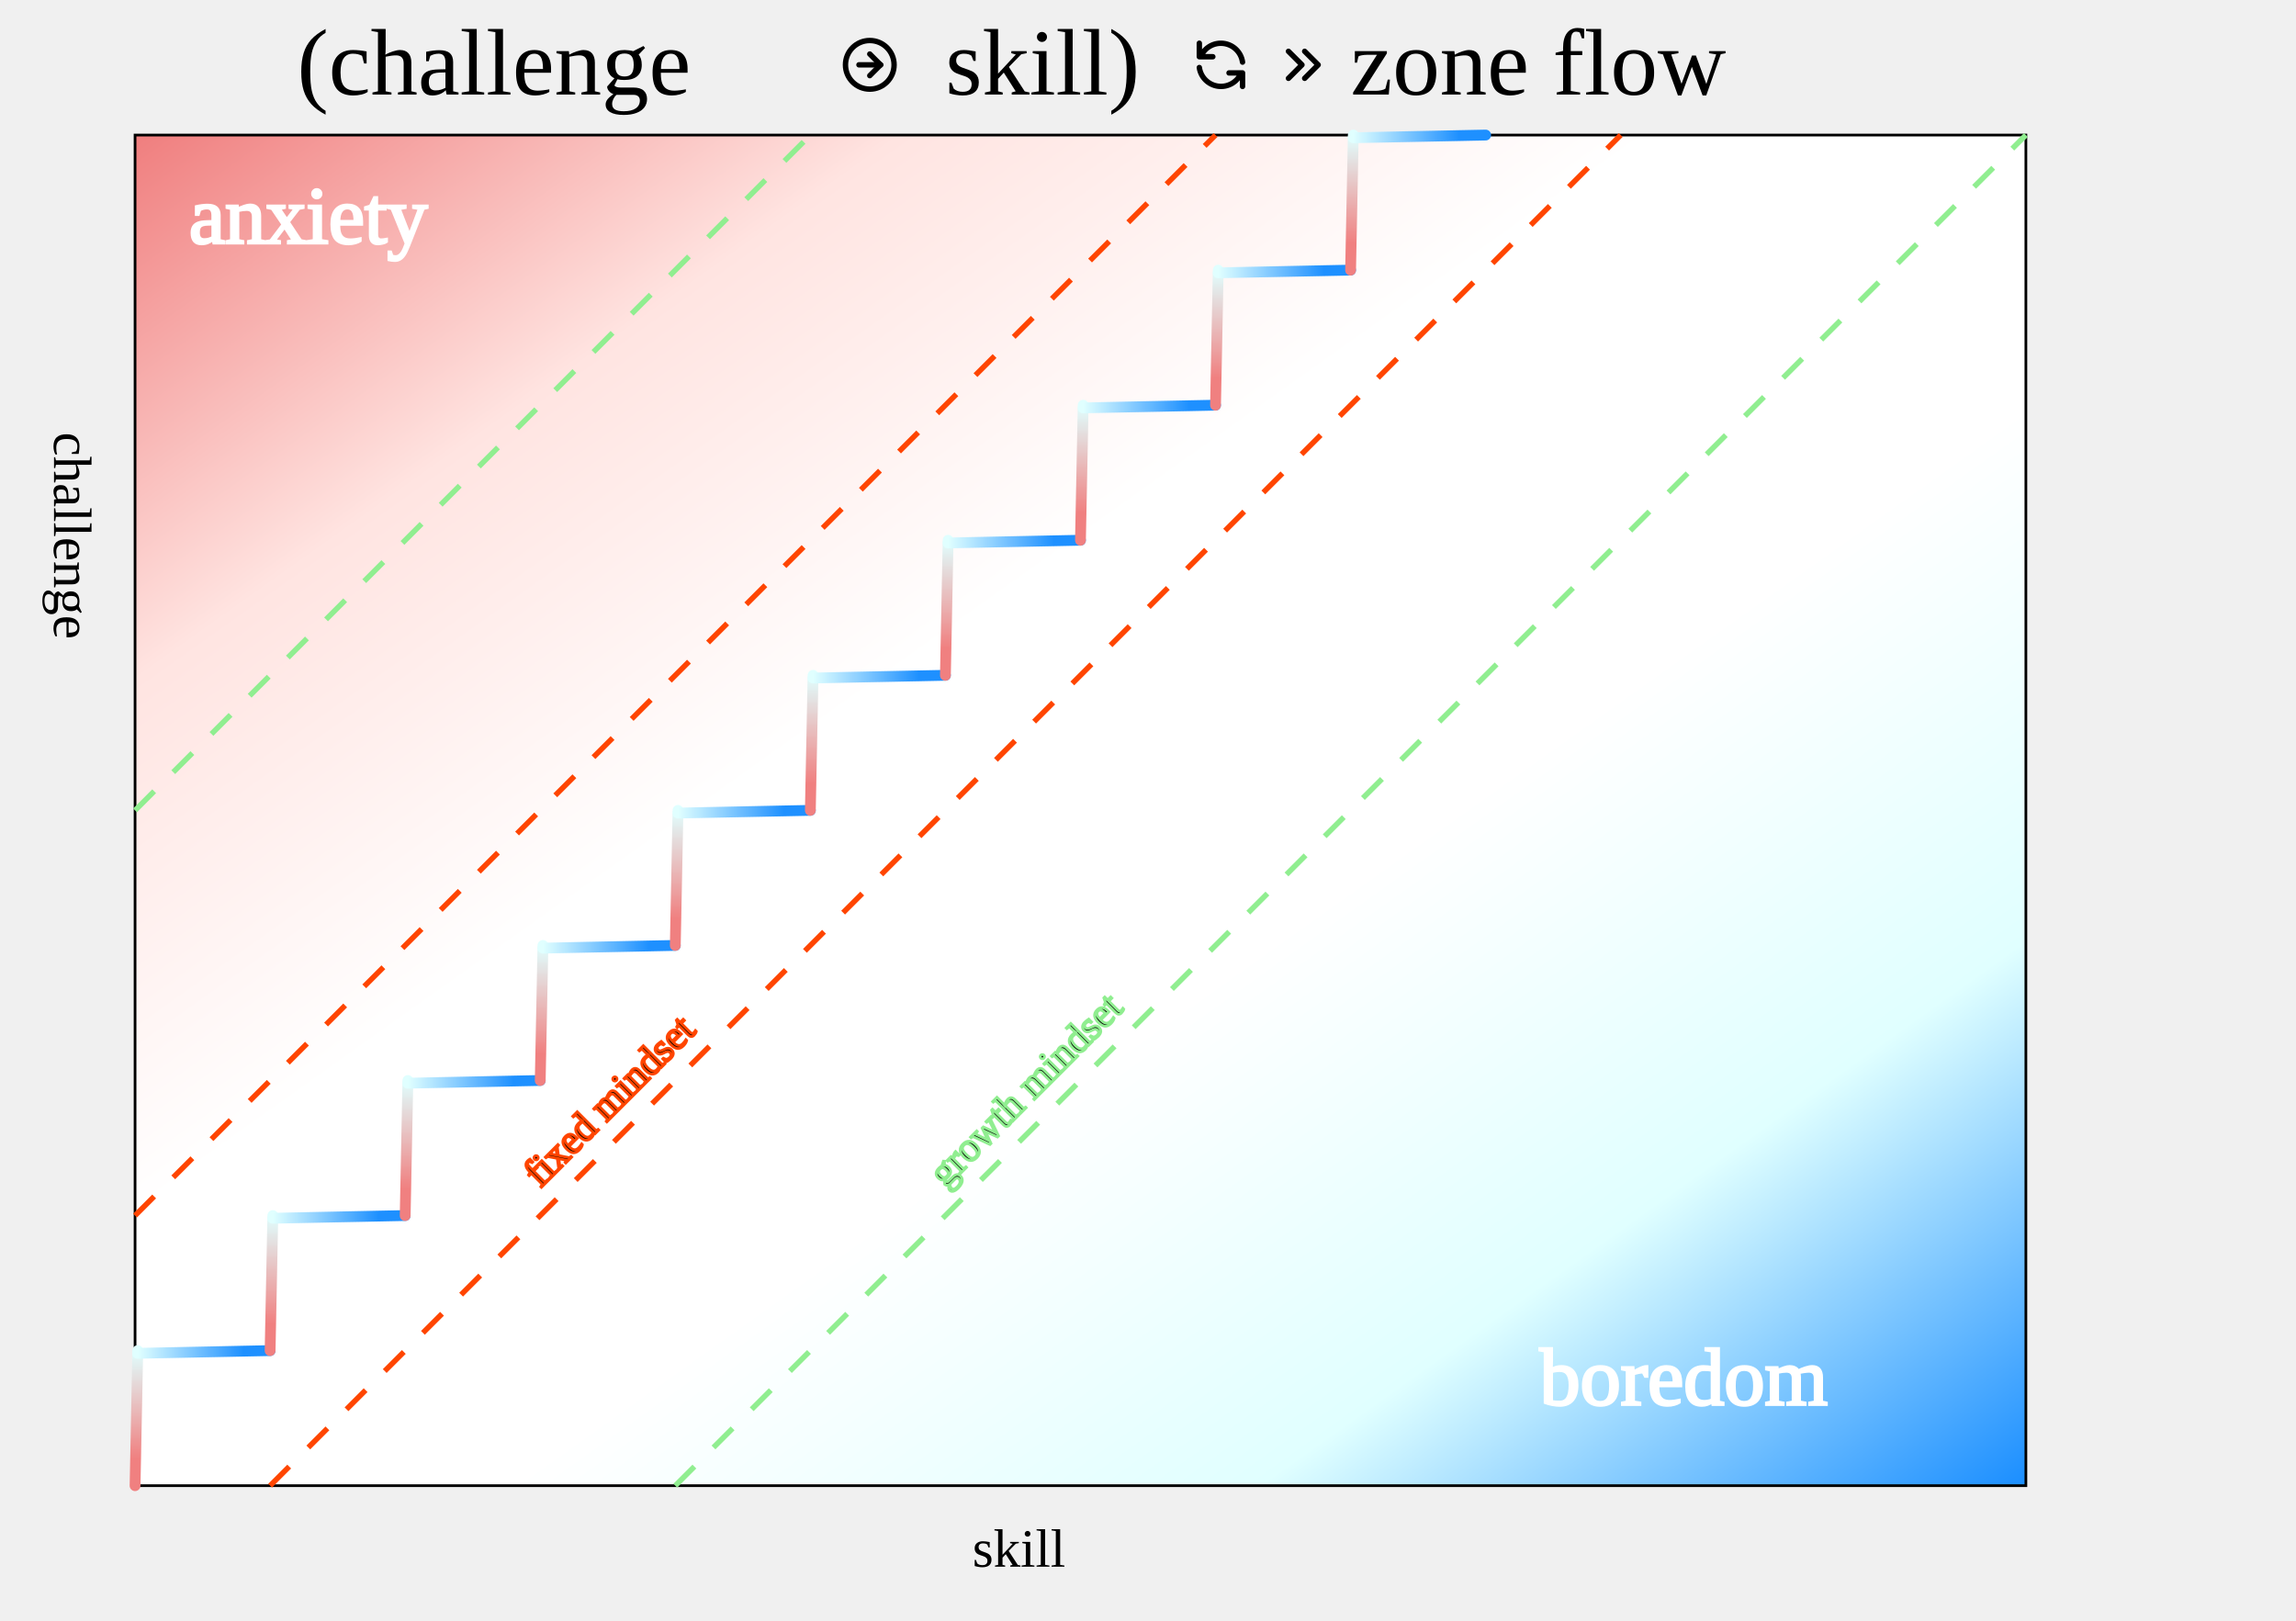
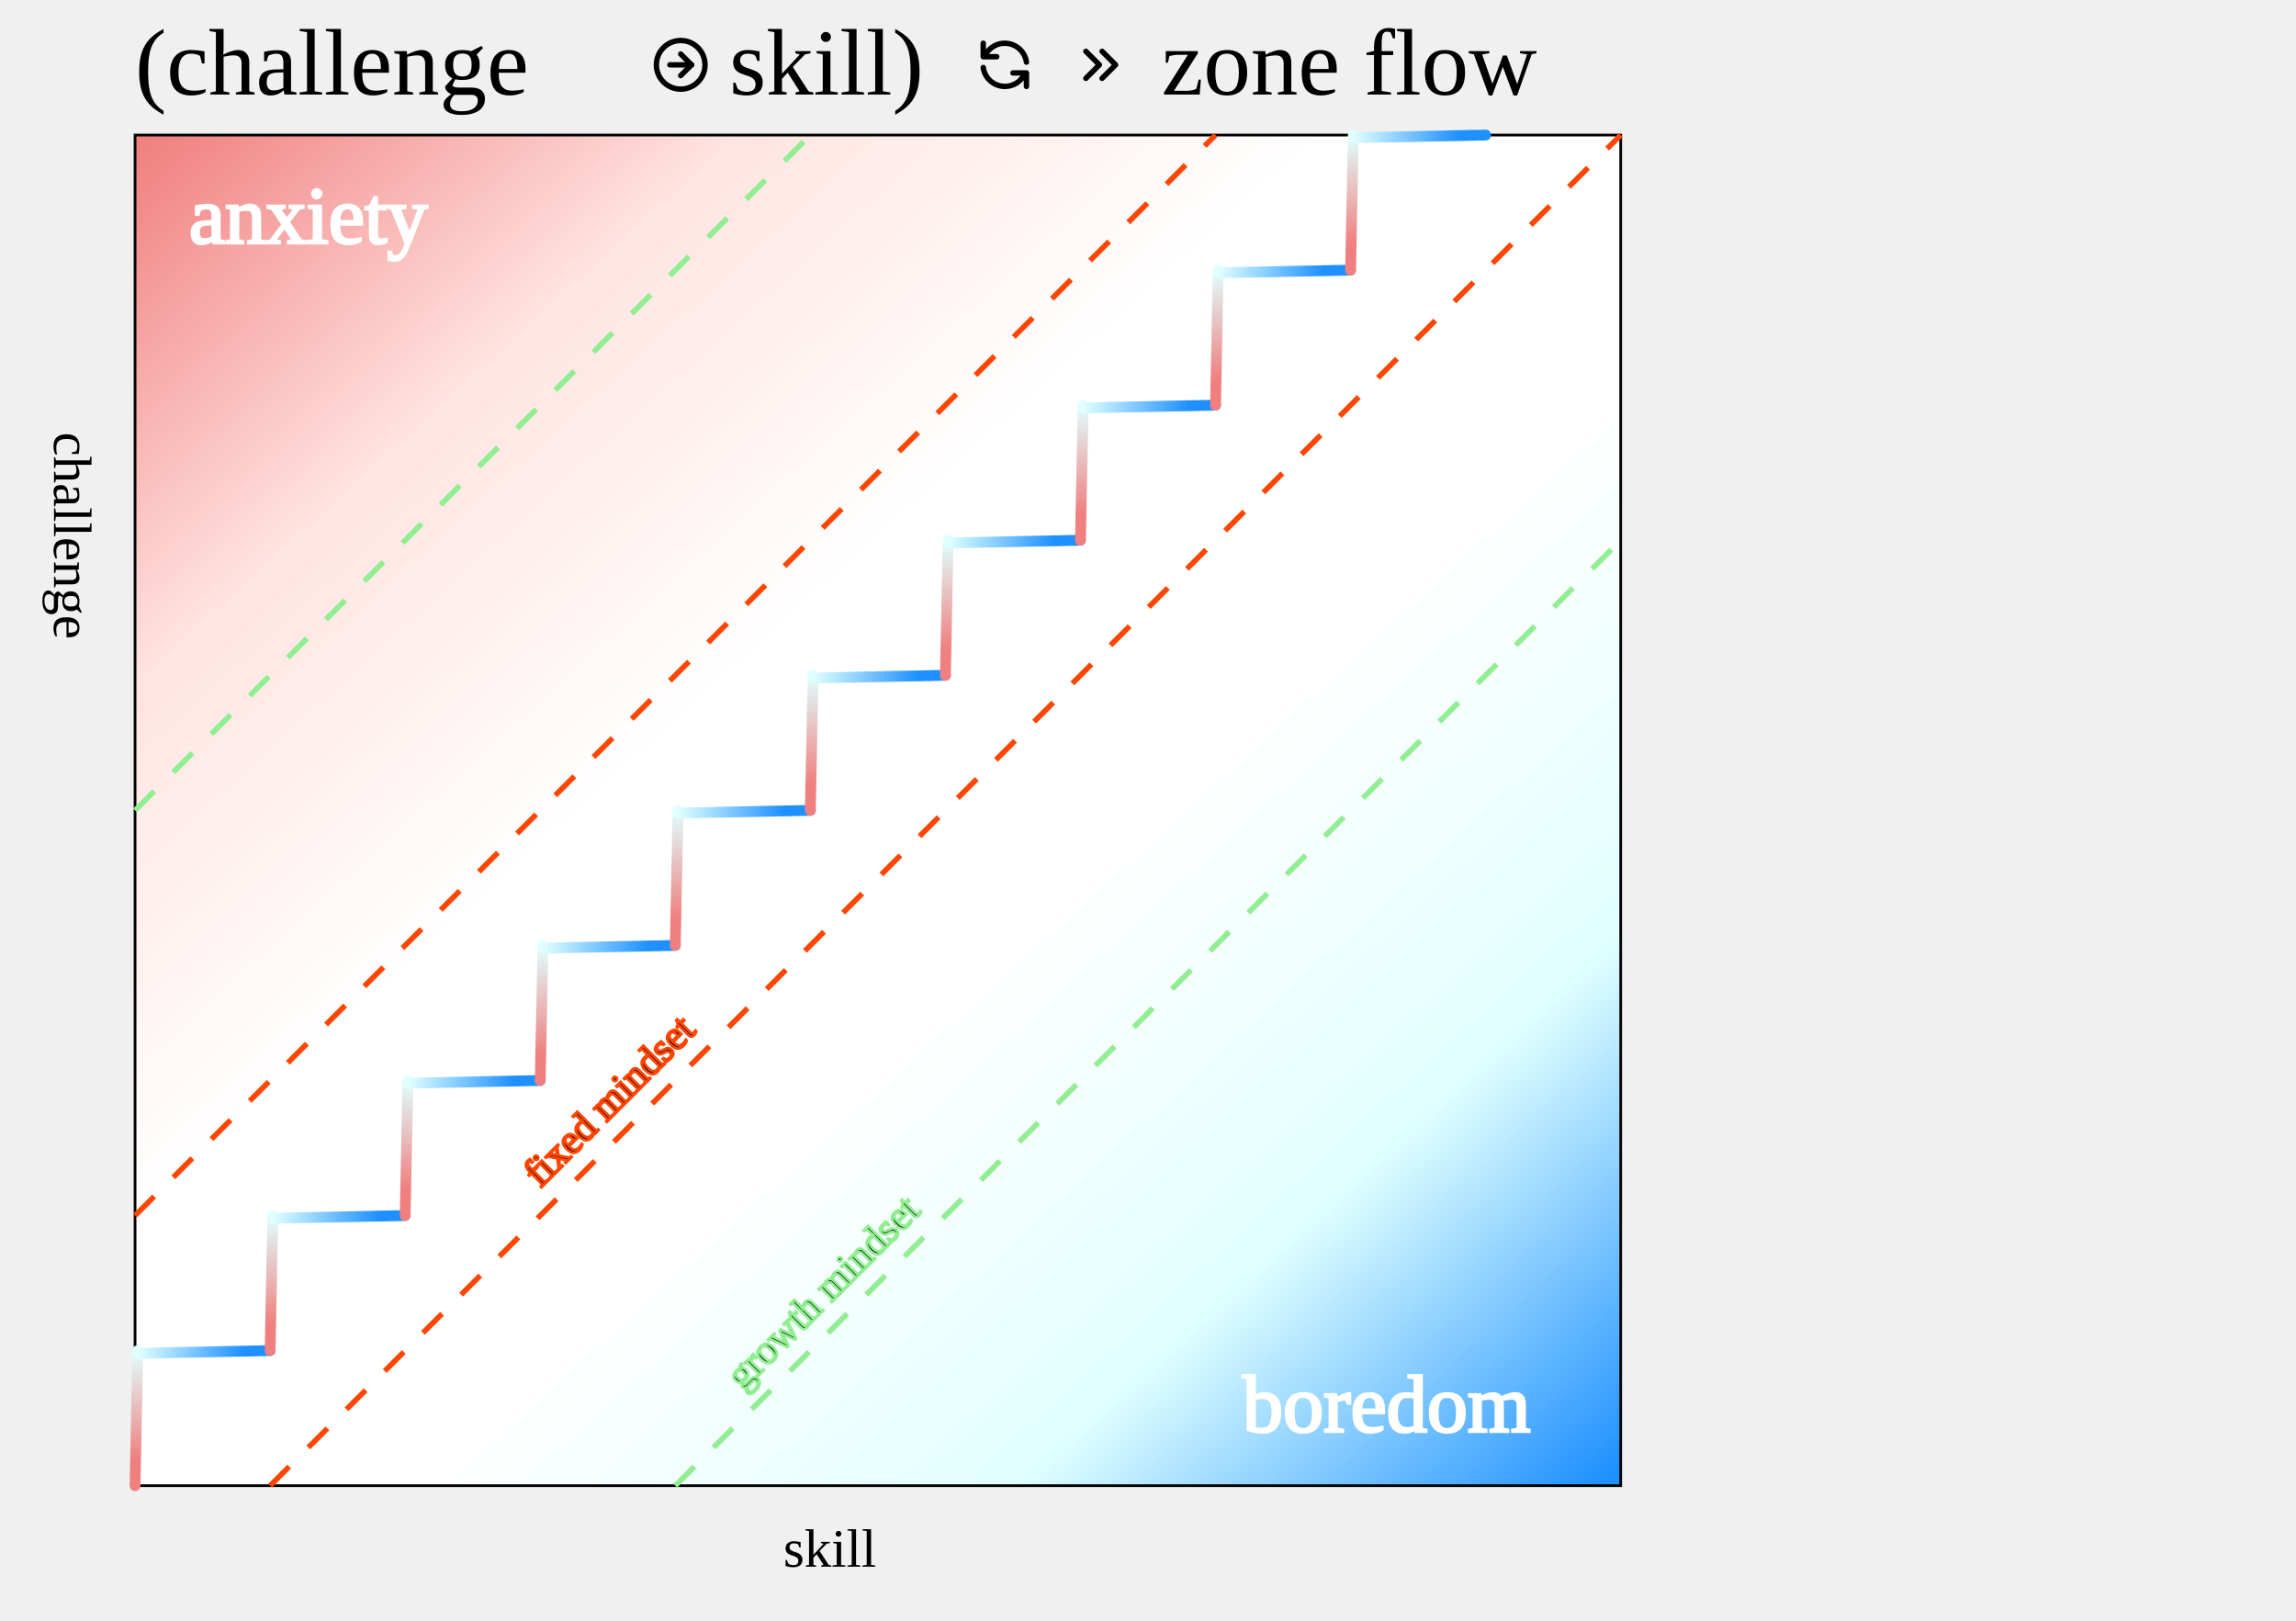
<svg xmlns="http://www.w3.org/2000/svg" viewBox="0 0 850 600">
  <defs>
    <linearGradient id="grid" x1="0" y1="0" x2="1" y2="1">
      <stop offset="0%" stop-color="lightcoral" />
      <stop offset="20%" stop-color="mistyrose" />
      <stop offset="40%" stop-color="white" />
      <stop offset="60%" stop-color="white" />
      <stop offset="80%" stop-color="lightcyan" />
      <stop offset="100%" stop-color="dodgerblue" />
    </linearGradient>
    <linearGradient id="anxietyGradient" x1="1" y1="1" x2="1" y2="0">
      <stop offset="20%" stop-color="lightcoral" />
      <stop offset="100%" stop-color="lightcyan" />
    </linearGradient>
    <linearGradient id="skillGradient">
      <stop offset="0%" stop-color="lightcyan" />
      <stop offset="80%" stop-color="dodgerblue" />
    </linearGradient>
    <g id="repeat" stroke-width="2" stroke="currentColor" fill="none" stroke-linecap="round" stroke-linejoin="round">
      <rect x="0" y="0" width="24" height="24" stroke="none" />
      <path d="M20 11a8.1 8.1 0 0 0 -15.5 -2m-.5 -5v5h5" />
      <path d="M4 13a8.1 8.1 0 0 0 15.5 2m.5 5v-5h-5" />
    </g>
    <g id="rightArrow" stroke-width="2" stroke="currentColor" fill="none" stroke-linecap="round" stroke-linejoin="round">
      <rect x="0" y="0" width="24" height="24" stroke="none" />
      <circle cx="12" cy="12" r="9" />
      <line x1="16" y1="12" x2="8" y2="12" />
      <line x1="16" y1="12" x2="12" y2="16" />
      <line x1="16" y1="12" x2="12" y2="8" />
    </g>
    <g id="chevronRight" stroke-width="2" stroke="currentColor" fill="none" stroke-linecap="round" stroke-linejoin="round">
      <rect x="0" y="0" width="24" height="24" stroke="none" />
      <polyline points="7 7 12 12 7 17" />
      <polyline points="13 7 18 12 13 17" />
    </g>
  </defs>
-   <text x="110" y="35" font-size="35">(challenge</text>
-   <use href="#rightArrow" transform="translate(310, 12)" />
-   <text x="350" y="35" font-size="35">skill)</text>
-   <use href="#repeat" transform="translate(440, 12)" />
-   <use href="#chevronRight" transform="translate(470, 12)" />
-   <text x="500" y="35" font-size="35">zone flow</text>
-   <text x="360" y="580" textLength="100" font-size="20">skill</text>
+   <text x="50" y="35" font-size="35">(challenge</text>
+   <use href="#rightArrow" transform="translate(240, 12)" />
+   <text x="270" y="35" font-size="35">skill)</text>
+   <use href="#repeat" transform="translate(360, 12)" />
+   <use href="#chevronRight" transform="translate(395, 12)" />
+   <text x="430" y="35" font-size="35">zone flow</text>
+   <text x="290" y="580" textLength="100" font-size="20">skill</text>
  <text font-size="20" textLength="280" lengthAdjust="spacing" rotate="-90" transform="translate(20 160) rotate(90)">challenge</text>
-   <rect x="50" y="50" width="700" height="500" fill="url(#grid)" stroke="black" />
+   <rect x="50" y="50" width="550" height="500" fill="url(#grid)" stroke="black" />
  <text x="70" y="90" stroke="white" fill="white" font-size="30">anxiety</text>
-   <text x="570" y="520" stroke="white" fill="white" font-size="30">boredom</text>
+   <text x="460" y="530" stroke="white" fill="white" font-size="30">boredom</text>
  <line x1="50" y1="550" x2="51" y2="500" stroke="url(#anxietyGradient)" stroke-linecap="round" stroke-width="4" />
  <line x1="51" y1="501" x2="100" y2="500" stroke="url(#skillGradient)" stroke-linecap="round" stroke-width="4" />
  <line x1="100" y1="500" x2="101" y2="450" stroke="url(#anxietyGradient)" stroke-linecap="round" stroke-width="4" />
  <line x1="101" y1="451" x2="150" y2="450" stroke="url(#skillGradient)" stroke-linecap="round" stroke-width="4" />
  <line x1="150" y1="450" x2="151" y2="400" stroke="url(#anxietyGradient)" stroke-linecap="round" stroke-width="4" />
  <line x1="151" y1="401" x2="200" y2="400" stroke="url(#skillGradient)" stroke-linecap="round" stroke-width="4" />
  <line x1="200" y1="400" x2="201" y2="350" stroke="url(#anxietyGradient)" stroke-linecap="round" stroke-width="4" />
  <line x1="201" y1="351" x2="250" y2="350" stroke="url(#skillGradient)" stroke-linecap="round" stroke-width="4" />
  <line x1="250" y1="350" x2="251" y2="300" stroke="url(#anxietyGradient)" stroke-linecap="round" stroke-width="4" />
  <line x1="251" y1="301" x2="300" y2="300" stroke="url(#skillGradient)" stroke-linecap="round" stroke-width="4" />
  <line x1="300" y1="300" x2="301" y2="250" stroke="url(#anxietyGradient)" stroke-linecap="round" stroke-width="4" />
  <line x1="301" y1="251" x2="350" y2="250" stroke="url(#skillGradient)" stroke-linecap="round" stroke-width="4" />
  <line x1="350" y1="250" x2="351" y2="200" stroke="url(#anxietyGradient)" stroke-linecap="round" stroke-width="4" />
  <line x1="351" y1="201" x2="400" y2="200" stroke="url(#skillGradient)" stroke-linecap="round" stroke-width="4" />
  <line x1="400" y1="200" x2="401" y2="150" stroke="url(#anxietyGradient)" stroke-linecap="round" stroke-width="4" />
  <line x1="401" y1="151" x2="450" y2="150" stroke="url(#skillGradient)" stroke-linecap="round" stroke-width="4" />
  <line x1="450" y1="150" x2="451" y2="100" stroke="url(#anxietyGradient)" stroke-linecap="round" stroke-width="4" />
  <line x1="451" y1="101" x2="500" y2="100" stroke="url(#skillGradient)" stroke-linecap="round" stroke-width="4" />
  <line x1="500" y1="100" x2="501" y2="50" stroke="url(#anxietyGradient)" stroke-linecap="round" stroke-width="4" />
  <line x1="501" y1="51" x2="550" y2="50" stroke="url(#skillGradient)" stroke-linecap="round" stroke-width="4" />
  <line x1="50" y1="450" x2="450" y2="50" stroke="orangered" stroke-dasharray="10" stroke-width="2" />
  <line x1="100" y1="550" x2="600" y2="50" stroke="orangered" stroke-dasharray="10" stroke-width="2" />
  <text textLength="400" font-size="15" stroke="orangered" lengthAdjust="spacing" transform="translate(200 440) rotate(-45)">fixed mindset</text>
  <line x1="50" y1="300" x2="300" y2="50" stroke="lightgreen" stroke-dasharray="10" stroke-width="2" />
-   <line x1="250" y1="550" x2="750" y2="50" stroke="lightgreen" stroke-dasharray="10" stroke-width="2" />
-   <text textLength="400" font-size="15" stroke="lightgreen" lengthAdjust="spacing" transform="translate(350 440) rotate(-45)">growth mindset</text>
+   <line x1="250" y1="550" x2="600" y2="200" stroke="lightgreen" stroke-dasharray="10" stroke-width="2" />
+   <text textLength="400" font-size="15" stroke="lightgreen" lengthAdjust="spacing" transform="translate(275 515) rotate(-45)">growth mindset</text>
</svg>
